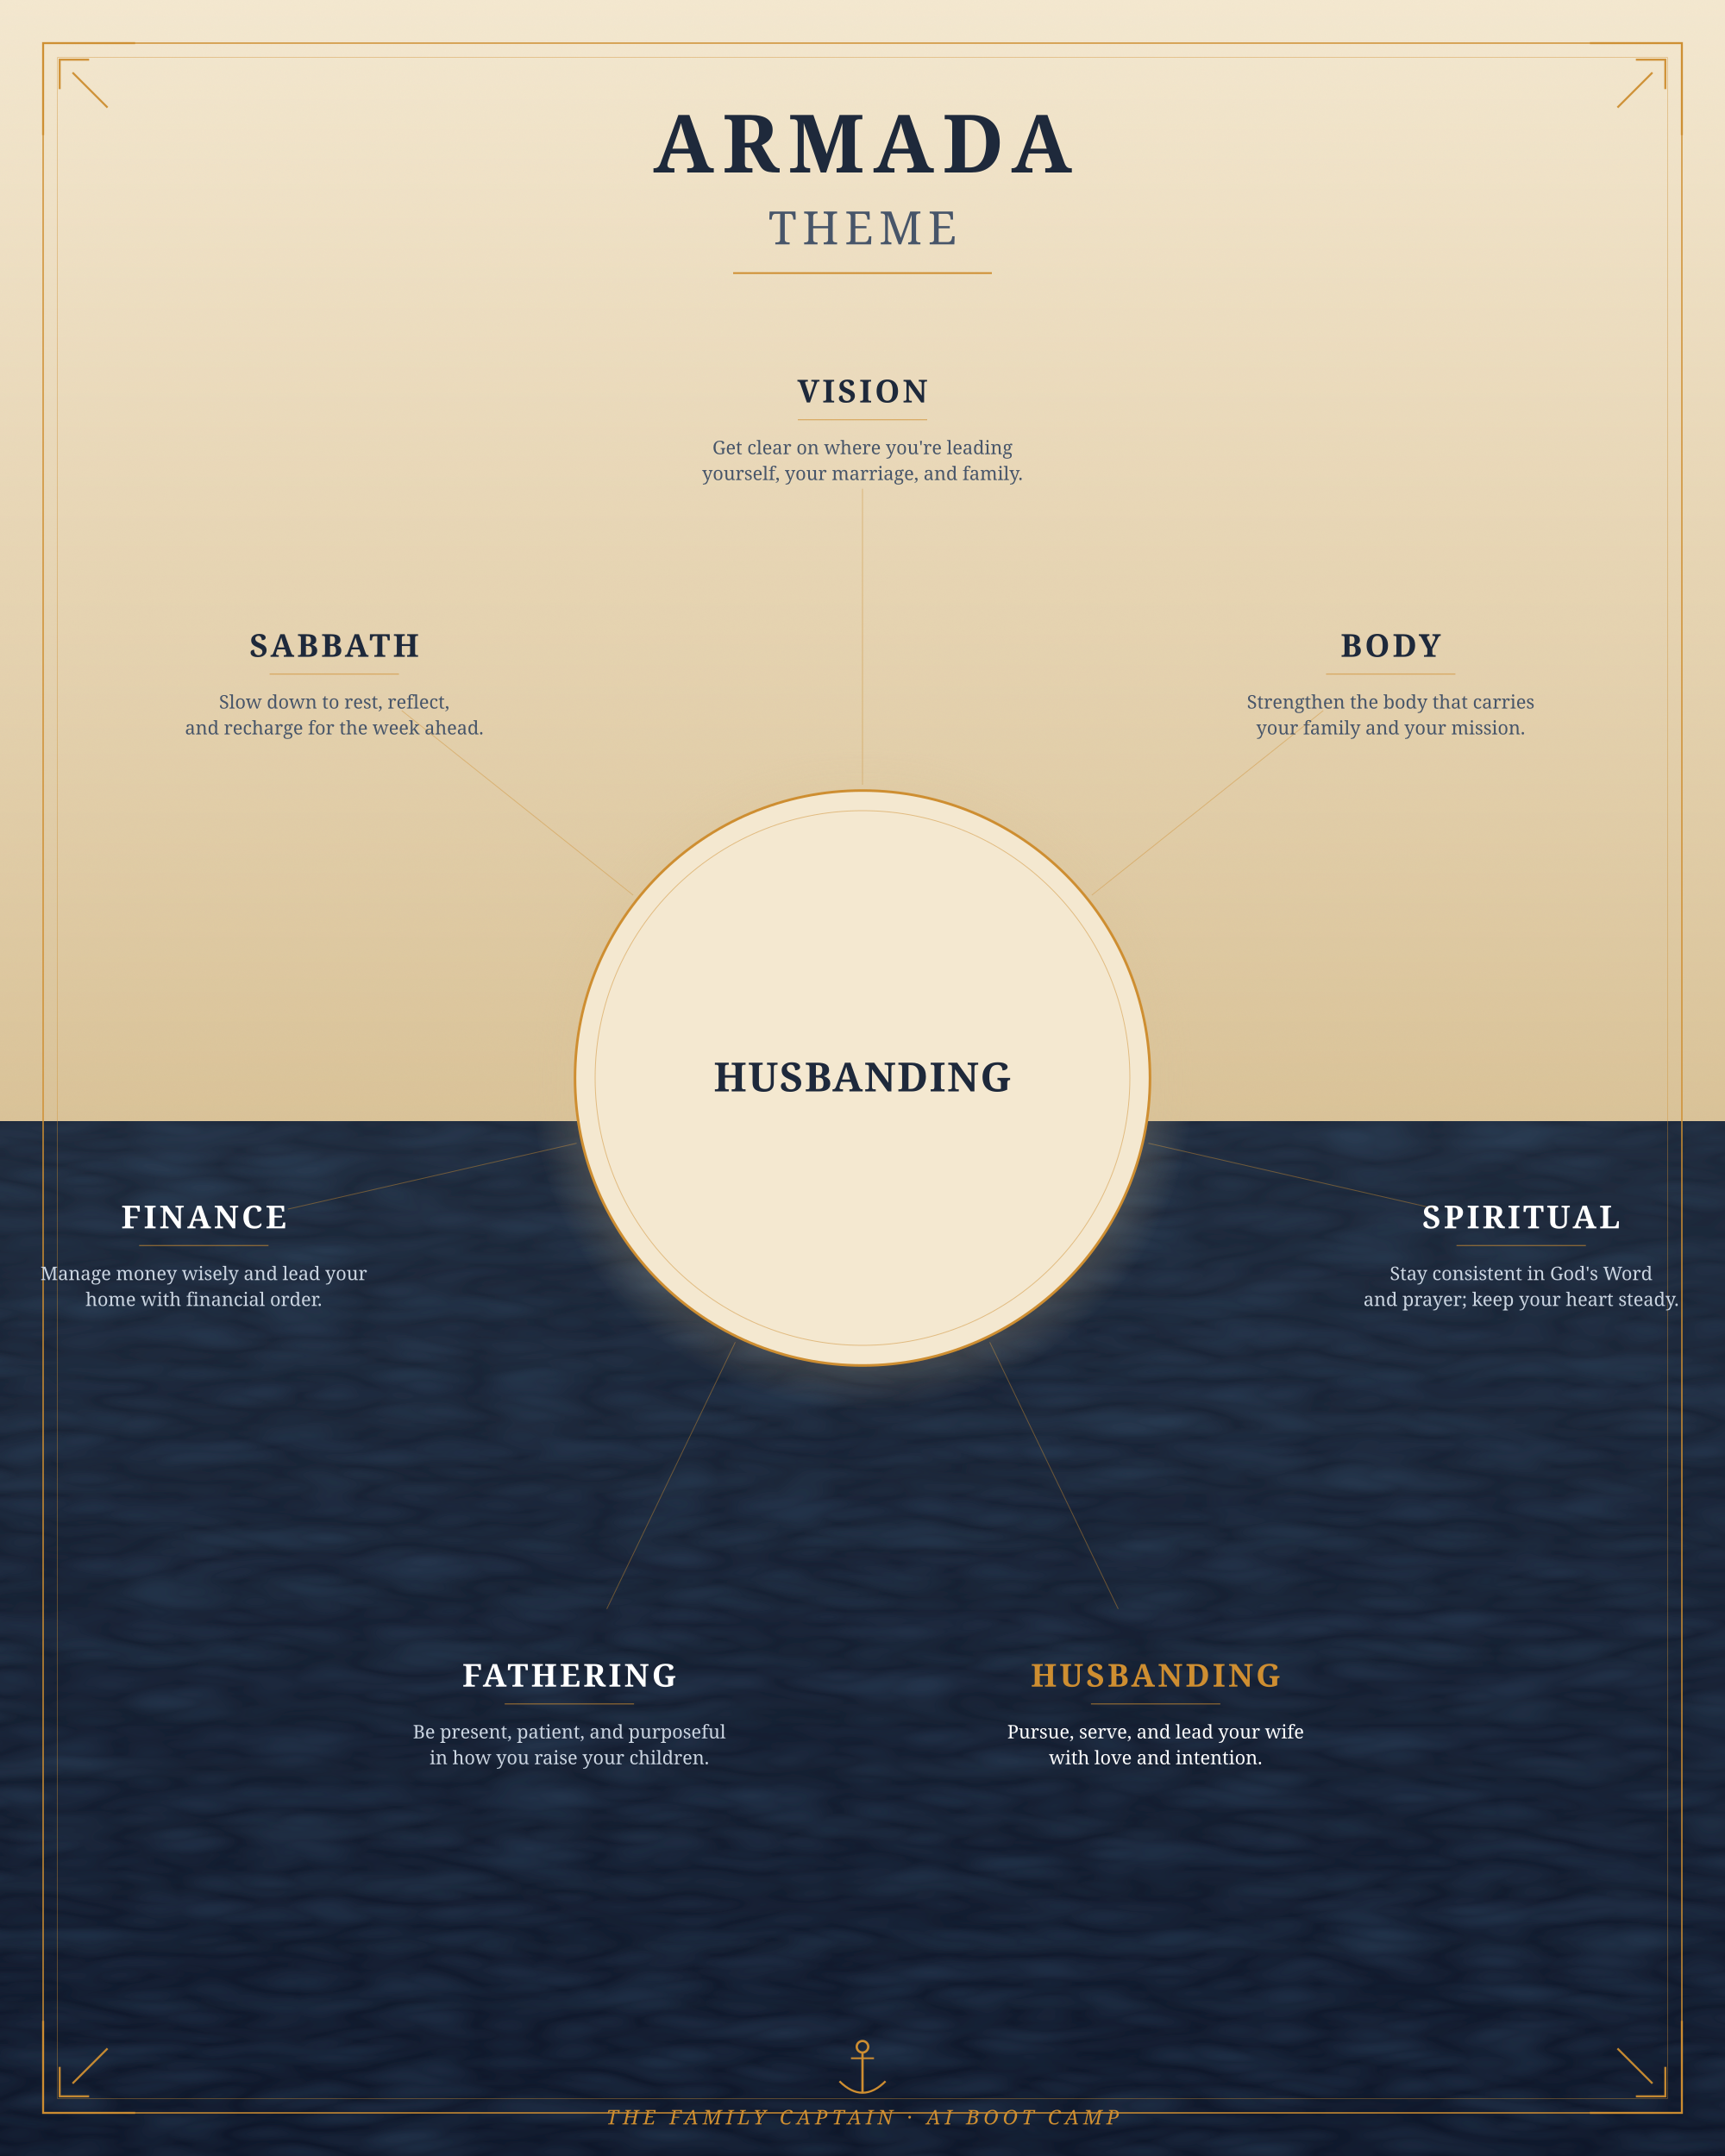
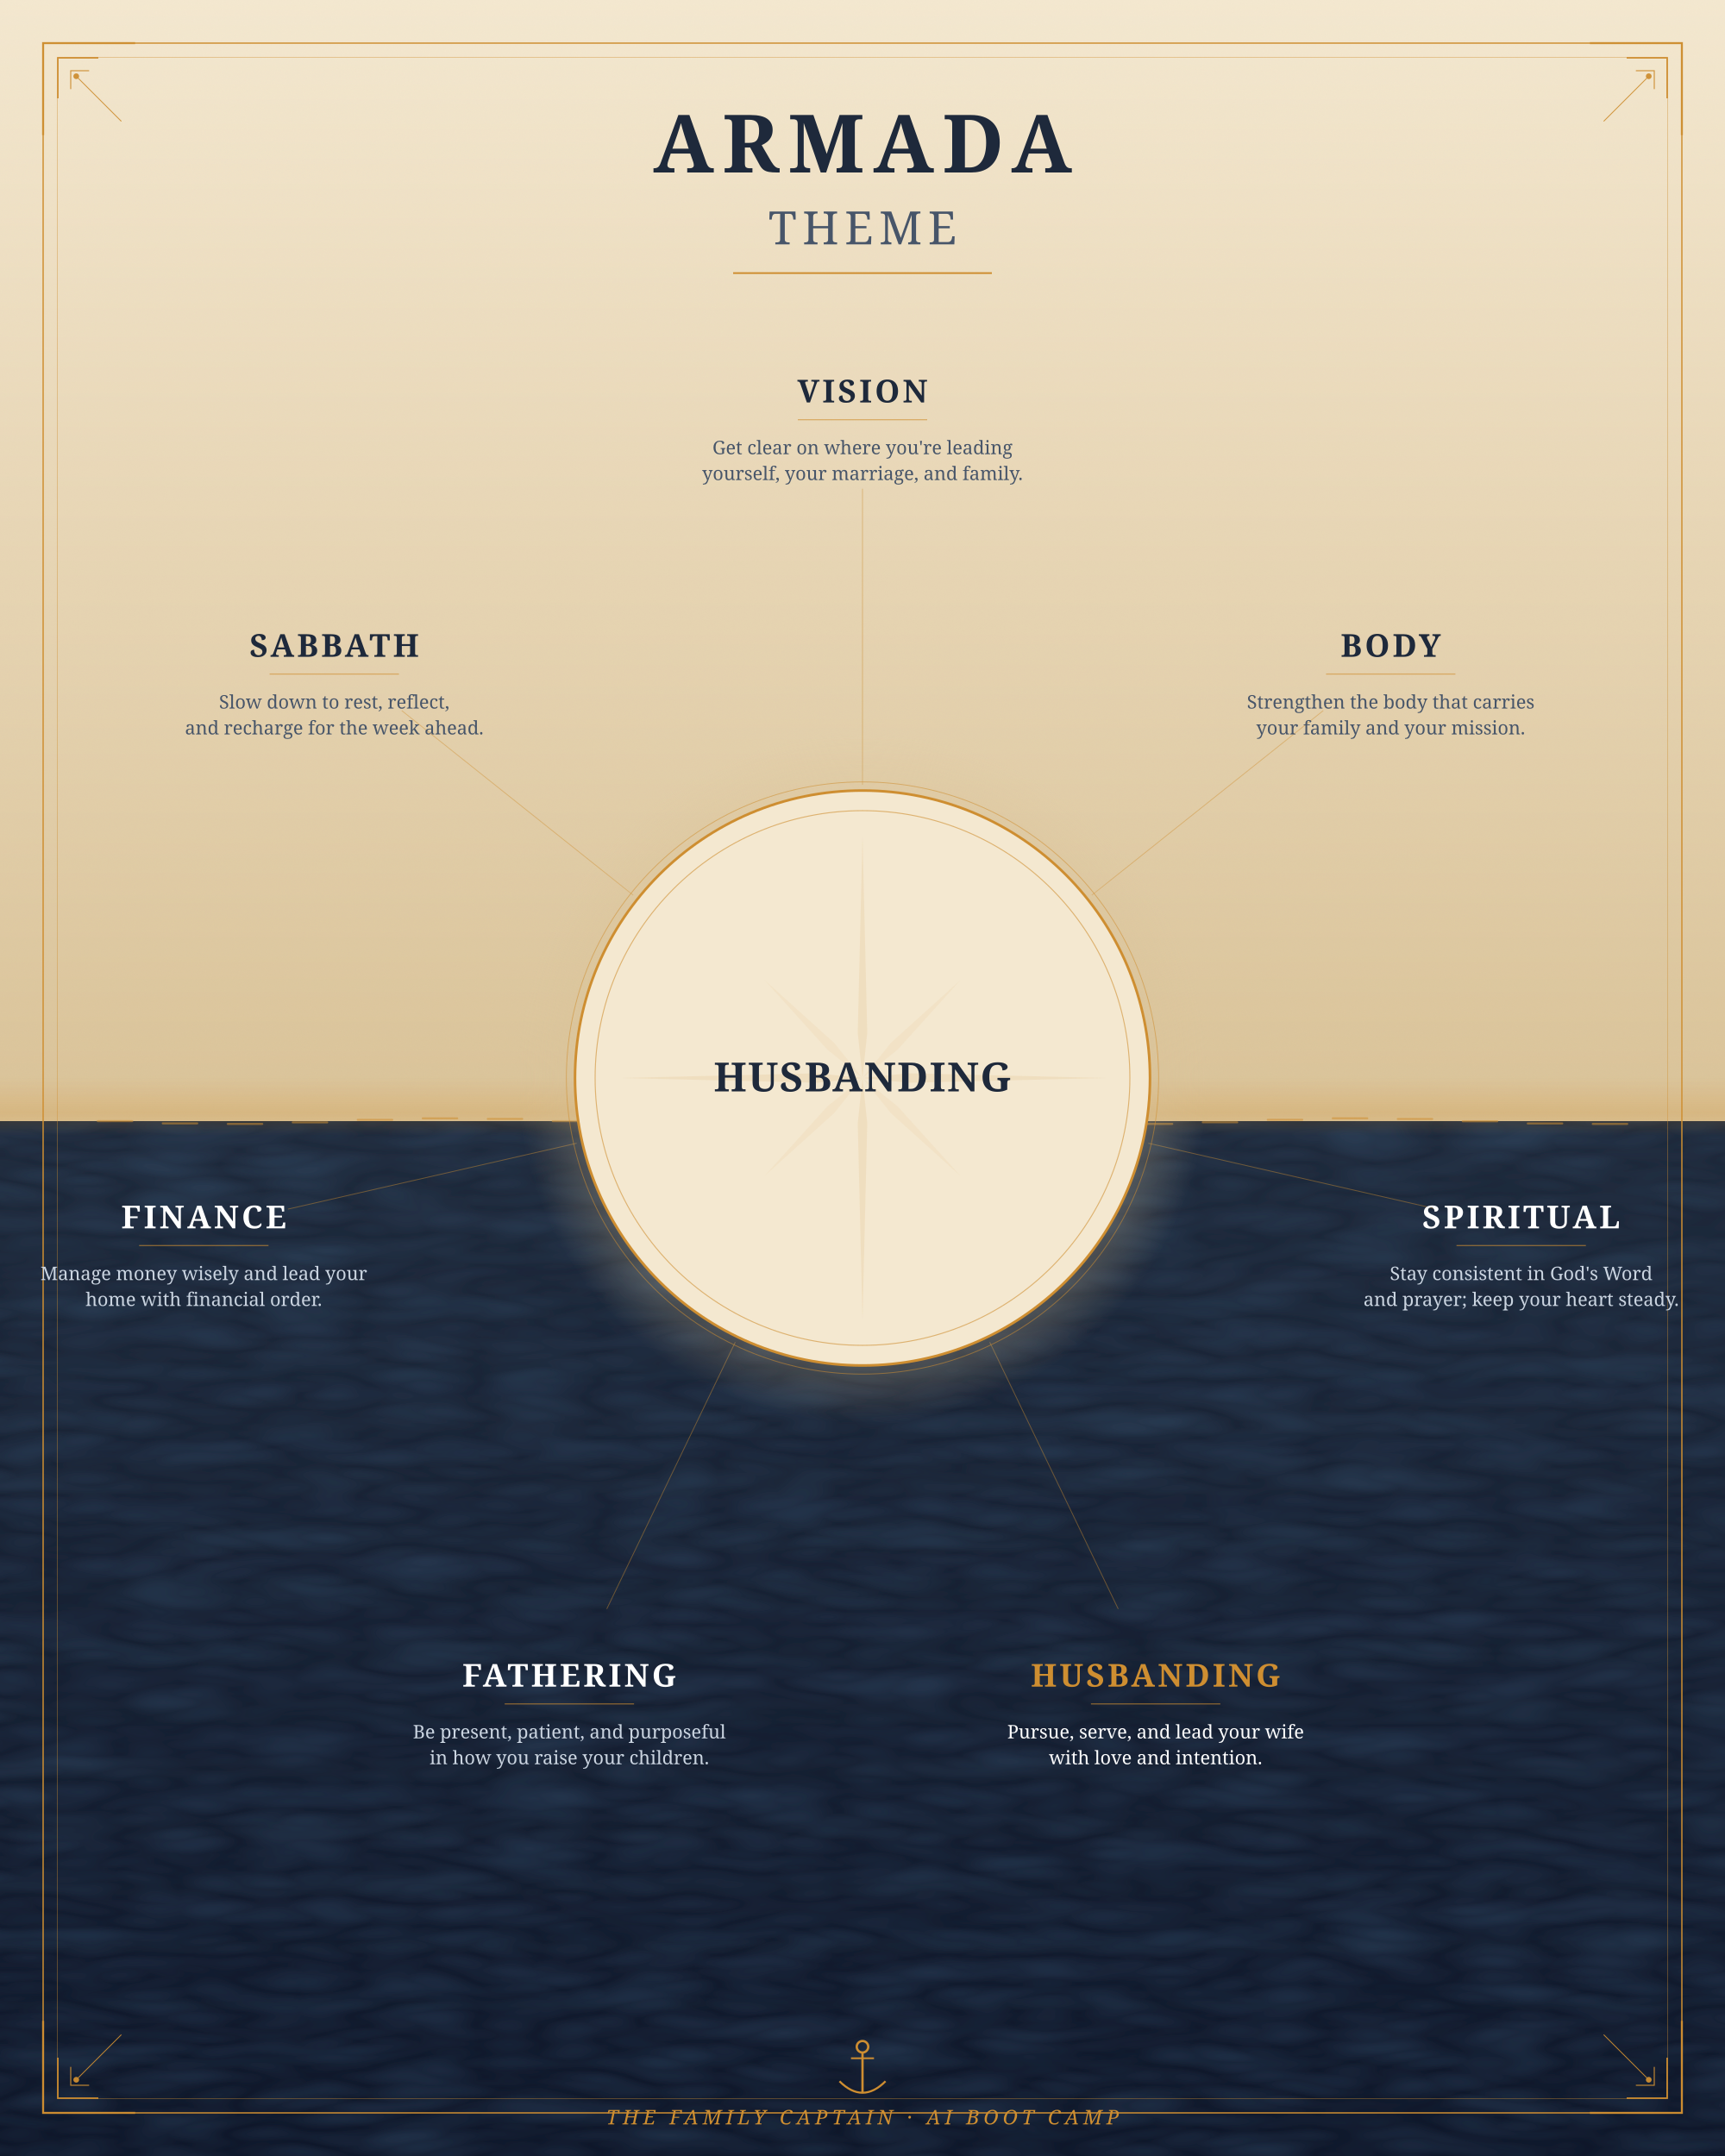
<svg xmlns="http://www.w3.org/2000/svg" viewBox="0 0 1200 1500" role="img" aria-label="The Family Captain · Armada Theme · 7-week framework">
  <defs>
    <linearGradient id="parchment" x1="0" y1="0" x2="0" y2="1">
      <stop offset="0%" stop-color="#F4E8D0" />
      <stop offset="100%" stop-color="#D9C297" />
    </linearGradient>
    <linearGradient id="ocean" x1="0" y1="0" x2="0" y2="1">
      <stop offset="0%" stop-color="#1E293B" />
      <stop offset="100%" stop-color="#0F172A" />
    </linearGradient>
    <radialGradient id="centerGlow" cx="50%" cy="50%" r="50%">
      <stop offset="0%" stop-color="#F4E8D0" stop-opacity="1" />
      <stop offset="80%" stop-color="#D9C297" stop-opacity="0.6" />
      <stop offset="100%" stop-color="#D9C297" stop-opacity="0" />
    </radialGradient>
+     <linearGradient id="horizonGlow" x1="0" y1="0" x2="0" y2="1">
+       <stop offset="0%" stop-color="#CE8E31" stop-opacity="0" />
+       <stop offset="60%" stop-color="#CE8E31" stop-opacity="0.55" />
+       <stop offset="100%" stop-color="#CE8E31" stop-opacity="0" />
+     </linearGradient>
    <filter id="grain">
      <feTurbulence type="fractalNoise" baseFrequency="0.9" numOctaves="2" stitchTiles="stitch" />
      <feColorMatrix values="0 0 0 0 0.7   0 0 0 0 0.6   0 0 0 0 0.45   0 0 0 0.06 0" />
      <feComposite operator="in" in2="SourceGraphic" />
    </filter>
    <filter id="waves">
      <feTurbulence type="turbulence" baseFrequency="0.012 0.05" numOctaves="2" seed="3" />
      <feColorMatrix values="0 0 0 0 0.05   0 0 0 0 0.12   0 0 0 0 0.22   0 0 0 0.4 0" />
      <feComposite operator="in" in2="SourceGraphic" />
    </filter>
  </defs>
  <rect width="1200" height="780.0" fill="url(#parchment)" />
  <rect y="780.0" width="1200" height="720.0" fill="url(#ocean)" />
  <rect width="1200" height="780.0" filter="url(#grain)" />
  <rect y="780.0" width="1200" height="720.0" filter="url(#waves)" />
  <rect x="30" y="30" width="1140" height="1440" fill="none" stroke="#CE8E31" stroke-width="1.0" opacity="0.9" />
  <rect x="40" y="40" width="1120" height="1420" fill="none" stroke="#CE8E31" stroke-width="0.4" opacity="0.6" />
  <g stroke="#CE8E31" stroke-width="1.4" fill="none" opacity="0.95">
    <path d="M 30,94 L 30,30 L 94,30" />
-     <path d="M 41.52,62.0 L 41.52,41.52 L 62.0,41.52" />
-     <line x1="50.48" y1="50.48" x2="74.8" y2="74.8" />
+     <path d="M 40.24,68.4 L 40.24,40.24 L 68.4,40.24" stroke-width="1.1" />
+     <path d="M 49.2,62.0 L 49.2,49.2 L 62.0,49.2" stroke-width="0.7" />
+     <line x1="53.04" y1="53.04" x2="84.4" y2="84.4" stroke-width="0.6" />
+     <circle cx="53.04" cy="53.04" r="2" fill="#CE8E31" stroke="none" />
  </g>
  <g stroke="#CE8E31" stroke-width="1.4" fill="none" opacity="0.95">
    <path d="M 1170,94 L 1170,30 L 1106,30" />
-     <path d="M 1158.48,62.0 L 1158.48,41.52 L 1138.0,41.52" />
-     <line x1="1149.52" y1="50.48" x2="1125.2" y2="74.8" />
+     <path d="M 1159.76,68.4 L 1159.76,40.24 L 1131.6,40.24" stroke-width="1.1" />
+     <path d="M 1150.8,62.0 L 1150.8,49.2 L 1138.0,49.2" stroke-width="0.7" />
+     <line x1="1146.96" y1="53.04" x2="1115.6" y2="84.4" stroke-width="0.6" />
+     <circle cx="1146.96" cy="53.04" r="2" fill="#CE8E31" stroke="none" />
  </g>
  <g stroke="#CE8E31" stroke-width="1.4" fill="none" opacity="0.95">
    <path d="M 30,1406 L 30,1470 L 94,1470" />
-     <path d="M 41.52,1438.0 L 41.52,1458.48 L 62.0,1458.48" />
-     <line x1="50.48" y1="1449.52" x2="74.8" y2="1425.2" />
+     <path d="M 40.24,1431.6 L 40.24,1459.76 L 68.4,1459.76" stroke-width="1.1" />
+     <path d="M 49.2,1438.0 L 49.2,1450.8 L 62.0,1450.8" stroke-width="0.7" />
+     <line x1="53.04" y1="1446.96" x2="84.4" y2="1415.6" stroke-width="0.6" />
+     <circle cx="53.04" cy="1446.96" r="2" fill="#CE8E31" stroke="none" />
  </g>
  <g stroke="#CE8E31" stroke-width="1.4" fill="none" opacity="0.95">
    <path d="M 1170,1406 L 1170,1470 L 1106,1470" />
-     <path d="M 1158.48,1438.0 L 1158.48,1458.48 L 1138.0,1458.48" />
-     <line x1="1149.52" y1="1449.52" x2="1125.2" y2="1425.2" />
+     <path d="M 1159.76,1431.6 L 1159.76,1459.76 L 1131.6,1459.76" stroke-width="1.1" />
+     <path d="M 1150.8,1438.0 L 1150.8,1450.8 L 1138.0,1450.8" stroke-width="0.7" />
+     <line x1="1146.96" y1="1446.96" x2="1115.6" y2="1415.6" stroke-width="0.6" />
+     <circle cx="1146.96" cy="1446.96" r="2" fill="#CE8E31" stroke="none" />
  </g>
  <text x="600.0" y="120" text-anchor="middle" font-family="Georgia, serif" font-size="56" font-weight="700" fill="#1E293B" letter-spacing="6">ARMADA</text>
  <text x="600.0" y="170" text-anchor="middle" font-family="Georgia, serif" font-size="32" font-weight="500" fill="#475569" letter-spacing="4">THEME</text>
  <line x1="510.0" y1="190" x2="690.0" y2="190" stroke="#CE8E31" stroke-width="1.2" />
  <line x1="600.0" y1="546.0" x2="600.0" y2="340.0" stroke="#CE8E31" stroke-width="0.6" opacity="0.45" />
  <line x1="759.494" y1="622.808" x2="920.551" y2="494.369" stroke="#CE8E31" stroke-width="0.6" opacity="0.45" />
  <line x1="798.885" y1="795.394" x2="999.72" y2="841.234" stroke="#CE8E31" stroke-width="0.6" opacity="0.45" />
  <line x1="688.512" y1="933.798" x2="777.892" y2="1119.397" stroke="#CE8E31" stroke-width="0.6" opacity="0.45" />
  <line x1="511.488" y1="933.798" x2="422.108" y2="1119.397" stroke="#CE8E31" stroke-width="0.6" opacity="0.45" />
  <line x1="401.115" y1="795.394" x2="200.28" y2="841.234" stroke="#CE8E31" stroke-width="0.6" opacity="0.45" />
  <line x1="440.506" y1="622.808" x2="279.449" y2="494.369" stroke="#CE8E31" stroke-width="0.6" opacity="0.45" />
-   <circle cx="600.0" cy="750.0" r="230" fill="url(#centerGlow)" opacity="0.45" />
+   <line x1="68.0" y1="780.0" x2="92.0" y2="780.0" stroke="#CE8E31" stroke-width="1.4" stroke-linecap="round" opacity="0.55" />
+   <line x1="113.217" y1="781.567" x2="137.217" y2="781.567" stroke="#CE8E31" stroke-width="1.4" stroke-linecap="round" opacity="0.55" />
+   <line x1="158.435" y1="781.948" x2="182.435" y2="781.948" stroke="#CE8E31" stroke-width="1.4" stroke-linecap="round" opacity="0.55" />
+   <line x1="203.652" y1="780.855" x2="227.652" y2="780.855" stroke="#CE8E31" stroke-width="1.4" stroke-linecap="round" opacity="0.55" />
+   <line x1="248.87" y1="779.115" x2="272.87" y2="779.115" stroke="#CE8E31" stroke-width="1.4" stroke-linecap="round" opacity="0.55" />
+   <line x1="294.087" y1="778.045" x2="318.087" y2="778.045" stroke="#CE8E31" stroke-width="1.4" stroke-linecap="round" opacity="0.55" />
+   <line x1="339.304" y1="778.454" x2="363.304" y2="778.454" stroke="#CE8E31" stroke-width="1.4" stroke-linecap="round" opacity="0.55" />
+   <line x1="384.522" y1="780.034" x2="408.522" y2="780.034" stroke="#CE8E31" stroke-width="1.4" stroke-linecap="round" opacity="0.55" />
+   <line x1="429.739" y1="781.587" x2="453.739" y2="781.587" stroke="#CE8E31" stroke-width="1.4" stroke-linecap="round" opacity="0.55" />
+   <line x1="474.957" y1="781.94" x2="498.957" y2="781.94" stroke="#CE8E31" stroke-width="1.4" stroke-linecap="round" opacity="0.55" />
+   <line x1="520.174" y1="780.824" x2="544.174" y2="780.824" stroke="#CE8E31" stroke-width="1.4" stroke-linecap="round" opacity="0.55" />
+   <line x1="565.391" y1="779.085" x2="589.391" y2="779.085" stroke="#CE8E31" stroke-width="1.4" stroke-linecap="round" opacity="0.55" />
+   <line x1="610.609" y1="778.038" x2="634.609" y2="778.038" stroke="#CE8E31" stroke-width="1.4" stroke-linecap="round" opacity="0.55" />
+   <line x1="655.826" y1="778.476" x2="679.826" y2="778.476" stroke="#CE8E31" stroke-width="1.4" stroke-linecap="round" opacity="0.55" />
+   <line x1="701.043" y1="780.067" x2="725.043" y2="780.067" stroke="#CE8E31" stroke-width="1.4" stroke-linecap="round" opacity="0.55" />
+   <line x1="746.261" y1="781.608" x2="770.261" y2="781.608" stroke="#CE8E31" stroke-width="1.4" stroke-linecap="round" opacity="0.55" />
+   <line x1="791.478" y1="781.931" x2="815.478" y2="781.931" stroke="#CE8E31" stroke-width="1.4" stroke-linecap="round" opacity="0.55" />
+   <line x1="836.696" y1="780.793" x2="860.696" y2="780.793" stroke="#CE8E31" stroke-width="1.4" stroke-linecap="round" opacity="0.55" />
+   <line x1="881.913" y1="779.055" x2="905.913" y2="779.055" stroke="#CE8E31" stroke-width="1.4" stroke-linecap="round" opacity="0.55" />
+   <line x1="927.13" y1="778.032" x2="951.13" y2="778.032" stroke="#CE8E31" stroke-width="1.4" stroke-linecap="round" opacity="0.55" />
+   <line x1="972.348" y1="778.498" x2="996.348" y2="778.498" stroke="#CE8E31" stroke-width="1.4" stroke-linecap="round" opacity="0.55" />
+   <line x1="1017.565" y1="780.101" x2="1041.565" y2="780.101" stroke="#CE8E31" stroke-width="1.4" stroke-linecap="round" opacity="0.55" />
+   <line x1="1062.783" y1="781.627" x2="1086.783" y2="781.627" stroke="#CE8E31" stroke-width="1.4" stroke-linecap="round" opacity="0.55" />
+   <line x1="1108.0" y1="781.922" x2="1132.0" y2="781.922" stroke="#CE8E31" stroke-width="1.4" stroke-linecap="round" opacity="0.55" />
+   <rect y="750.0" width="1200" height="40" fill="url(#horizonGlow)" opacity="0.4" />
+   <circle cx="600.0" cy="750.0" r="240" fill="url(#centerGlow)" opacity="0.5" />
+   <polygon points="600.0,750.0 596.4,716.0 600.0,567.6 603.6,716.0" fill="#CE8E31" opacity="0.16" />
+   <polygon points="600.0,750.0 621.5,723.4 673.9,676.1 626.6,728.5" fill="#CE8E31" opacity="0.09" />
+   <polygon points="600.0,750.0 634.0,746.4 782.4,750.0 634.0,753.6" fill="#CE8E31" opacity="0.16" />
+   <polygon points="600.0,750.0 626.6,771.5 673.9,823.9 621.5,776.6" fill="#CE8E31" opacity="0.09" />
+   <polygon points="600.0,750.0 603.6,784.0 600.0,932.4 596.4,784.0" fill="#CE8E31" opacity="0.16" />
+   <polygon points="600.0,750.0 578.5,776.6 526.1,823.9 573.4,771.5" fill="#CE8E31" opacity="0.09" />
+   <polygon points="600.0,750.0 566.0,753.6 417.6,750.0 566.0,746.4" fill="#CE8E31" opacity="0.16" />
+   <polygon points="600.0,750.0 573.4,728.5 526.1,676.1 578.5,723.4" fill="#CE8E31" opacity="0.09" />
+   <circle cx="600.0" cy="750.0" r="206" fill="none" stroke="#CE8E31" stroke-width="0.6" opacity="0.55" />
  <circle cx="600.0" cy="750.0" r="200" fill="#F4E8D0" stroke="#CE8E31" stroke-width="1.8" />
-   <circle cx="600.0" cy="750.0" r="186" fill="none" stroke="#CE8E31" stroke-width="0.6" opacity="0.5" />
+   <circle cx="600.0" cy="750.0" r="186" fill="none" stroke="#CE8E31" stroke-width="0.7" opacity="0.6" />
+   <g opacity="0.7">
+     <polygon points="600.0,750.0 596.7,718.5 600.0,581.0 603.3,718.5" fill="#CE8E31" opacity="0.16" />
+     <polygon points="600.0,750.0 619.9,725.4 668.4,681.6 624.6,730.1" fill="#CE8E31" opacity="0.09" />
+     <polygon points="600.0,750.0 631.5,746.7 769.0,750.0 631.5,753.3" fill="#CE8E31" opacity="0.16" />
+     <polygon points="600.0,750.0 624.6,769.9 668.4,818.4 619.9,774.6" fill="#CE8E31" opacity="0.09" />
+     <polygon points="600.0,750.0 603.3,781.5 600.0,919.0 596.7,781.5" fill="#CE8E31" opacity="0.16" />
+     <polygon points="600.0,750.0 580.1,774.6 531.6,818.4 575.4,769.9" fill="#CE8E31" opacity="0.09" />
+     <polygon points="600.0,750.0 568.5,753.3 431.0,750.0 568.5,746.7" fill="#CE8E31" opacity="0.16" />
+     <polygon points="600.0,750.0 575.4,730.1 531.6,681.6 580.1,725.4" fill="#CE8E31" opacity="0.09" />
+   </g>
  <text x="600.0" y="759.333" text-anchor="middle" font-family="Georgia, serif" font-size="28" font-weight="700" fill="#1E293B" letter-spacing="1">HUSBANDING</text>
  <g>
    <text x="600.0" y="280.0" text-anchor="middle" font-family="Georgia, serif" font-size="22" font-weight="700" letter-spacing="2" fill="#1E293B">VISION</text>
    <line x1="555.0" y1="292.0" x2="645.0" y2="292.0" stroke="#CE8E31" stroke-width="0.8" opacity="0.6" />
    <text x="600.0" y="316.0" text-anchor="middle" font-family="Georgia, serif" font-size="13" fill="#475569">Get clear on where you're leading</text>
    <text x="600.0" y="334.0" text-anchor="middle" font-family="Georgia, serif" font-size="13" fill="#475569">yourself, your marriage, and family.</text>
  </g>
  <g>
    <text x="967.461" y="456.96" text-anchor="middle" font-family="Georgia, serif" font-size="22" font-weight="700" letter-spacing="2" fill="#1E293B">BODY</text>
    <line x1="922.461" y1="468.96" x2="1012.461" y2="468.96" stroke="#CE8E31" stroke-width="0.8" opacity="0.6" />
    <text x="967.461" y="492.96" text-anchor="middle" font-family="Georgia, serif" font-size="13" fill="#475569">Strengthen the body that carries</text>
    <text x="967.461" y="510.96" text-anchor="middle" font-family="Georgia, serif" font-size="13" fill="#475569">your family and your mission.</text>
  </g>
  <g>
    <text x="1058.216" y="854.585" text-anchor="middle" font-family="Georgia, serif" font-size="22" font-weight="700" letter-spacing="2" fill="#FFFFFF">SPIRITUAL</text>
    <line x1="1013.216" y1="866.585" x2="1103.216" y2="866.585" stroke="#CE8E31" stroke-width="0.8" opacity="0.6" />
    <text x="1058.216" y="890.585" text-anchor="middle" font-family="Georgia, serif" font-size="13" fill="#CBD5E1">Stay consistent in God's Word</text>
    <text x="1058.216" y="908.585" text-anchor="middle" font-family="Georgia, serif" font-size="13" fill="#CBD5E1">and prayer; keep your heart steady.</text>
  </g>
  <g>
    <text x="803.925" y="1173.455" text-anchor="middle" font-family="Georgia, serif" font-size="22" font-weight="700" letter-spacing="2" fill="#CE8E31">HUSBANDING</text>
    <line x1="758.925" y1="1185.455" x2="848.925" y2="1185.455" stroke="#CE8E31" stroke-width="0.8" opacity="0.6" />
    <text x="803.925" y="1209.455" text-anchor="middle" font-family="Georgia, serif" font-size="13" fill="#FFFFFF">Pursue, serve, and lead your wife</text>
    <text x="803.925" y="1227.455" text-anchor="middle" font-family="Georgia, serif" font-size="13" fill="#FFFFFF">with love and intention.</text>
  </g>
  <g>
    <text x="396.075" y="1173.455" text-anchor="middle" font-family="Georgia, serif" font-size="22" font-weight="700" letter-spacing="2" fill="#FFFFFF">FATHERING</text>
    <line x1="351.075" y1="1185.455" x2="441.075" y2="1185.455" stroke="#CE8E31" stroke-width="0.8" opacity="0.6" />
    <text x="396.075" y="1209.455" text-anchor="middle" font-family="Georgia, serif" font-size="13" fill="#CBD5E1">Be present, patient, and purposeful</text>
    <text x="396.075" y="1227.455" text-anchor="middle" font-family="Georgia, serif" font-size="13" fill="#CBD5E1">in how you raise your children.</text>
  </g>
  <g>
    <text x="141.784" y="854.585" text-anchor="middle" font-family="Georgia, serif" font-size="22" font-weight="700" letter-spacing="2" fill="#FFFFFF">FINANCE</text>
    <line x1="96.784" y1="866.585" x2="186.784" y2="866.585" stroke="#CE8E31" stroke-width="0.8" opacity="0.6" />
    <text x="141.784" y="890.585" text-anchor="middle" font-family="Georgia, serif" font-size="13" fill="#CBD5E1">Manage money wisely and lead your</text>
    <text x="141.784" y="908.585" text-anchor="middle" font-family="Georgia, serif" font-size="13" fill="#CBD5E1">home with financial order.</text>
  </g>
  <g>
    <text x="232.539" y="456.96" text-anchor="middle" font-family="Georgia, serif" font-size="22" font-weight="700" letter-spacing="2" fill="#1E293B">SABBATH</text>
    <line x1="187.539" y1="468.96" x2="277.539" y2="468.96" stroke="#CE8E31" stroke-width="0.8" opacity="0.6" />
    <text x="232.539" y="492.96" text-anchor="middle" font-family="Georgia, serif" font-size="13" fill="#475569">Slow down to rest, reflect,</text>
    <text x="232.539" y="510.96" text-anchor="middle" font-family="Georgia, serif" font-size="13" fill="#475569">and recharge for the week ahead.</text>
  </g>
  <g stroke="#CE8E31" stroke-width="1.6" fill="none" transform="translate(578.0,1418)">
    <circle cx="22" cy="6" r="4" />
    <line x1="22" y1="10" x2="22" y2="38" />
    <path d="M 6,30 Q 22,46 38,30" stroke-width="1.4" />
    <line x1="14" y1="14" x2="30" y2="14" stroke-width="1.2" />
  </g>
  <text x="600.0" y="1478" text-anchor="middle" font-family="Georgia, serif" font-size="14" fill="#CE8E31" letter-spacing="3" font-style="italic">THE FAMILY CAPTAIN · AI BOOT CAMP</text>
</svg>
